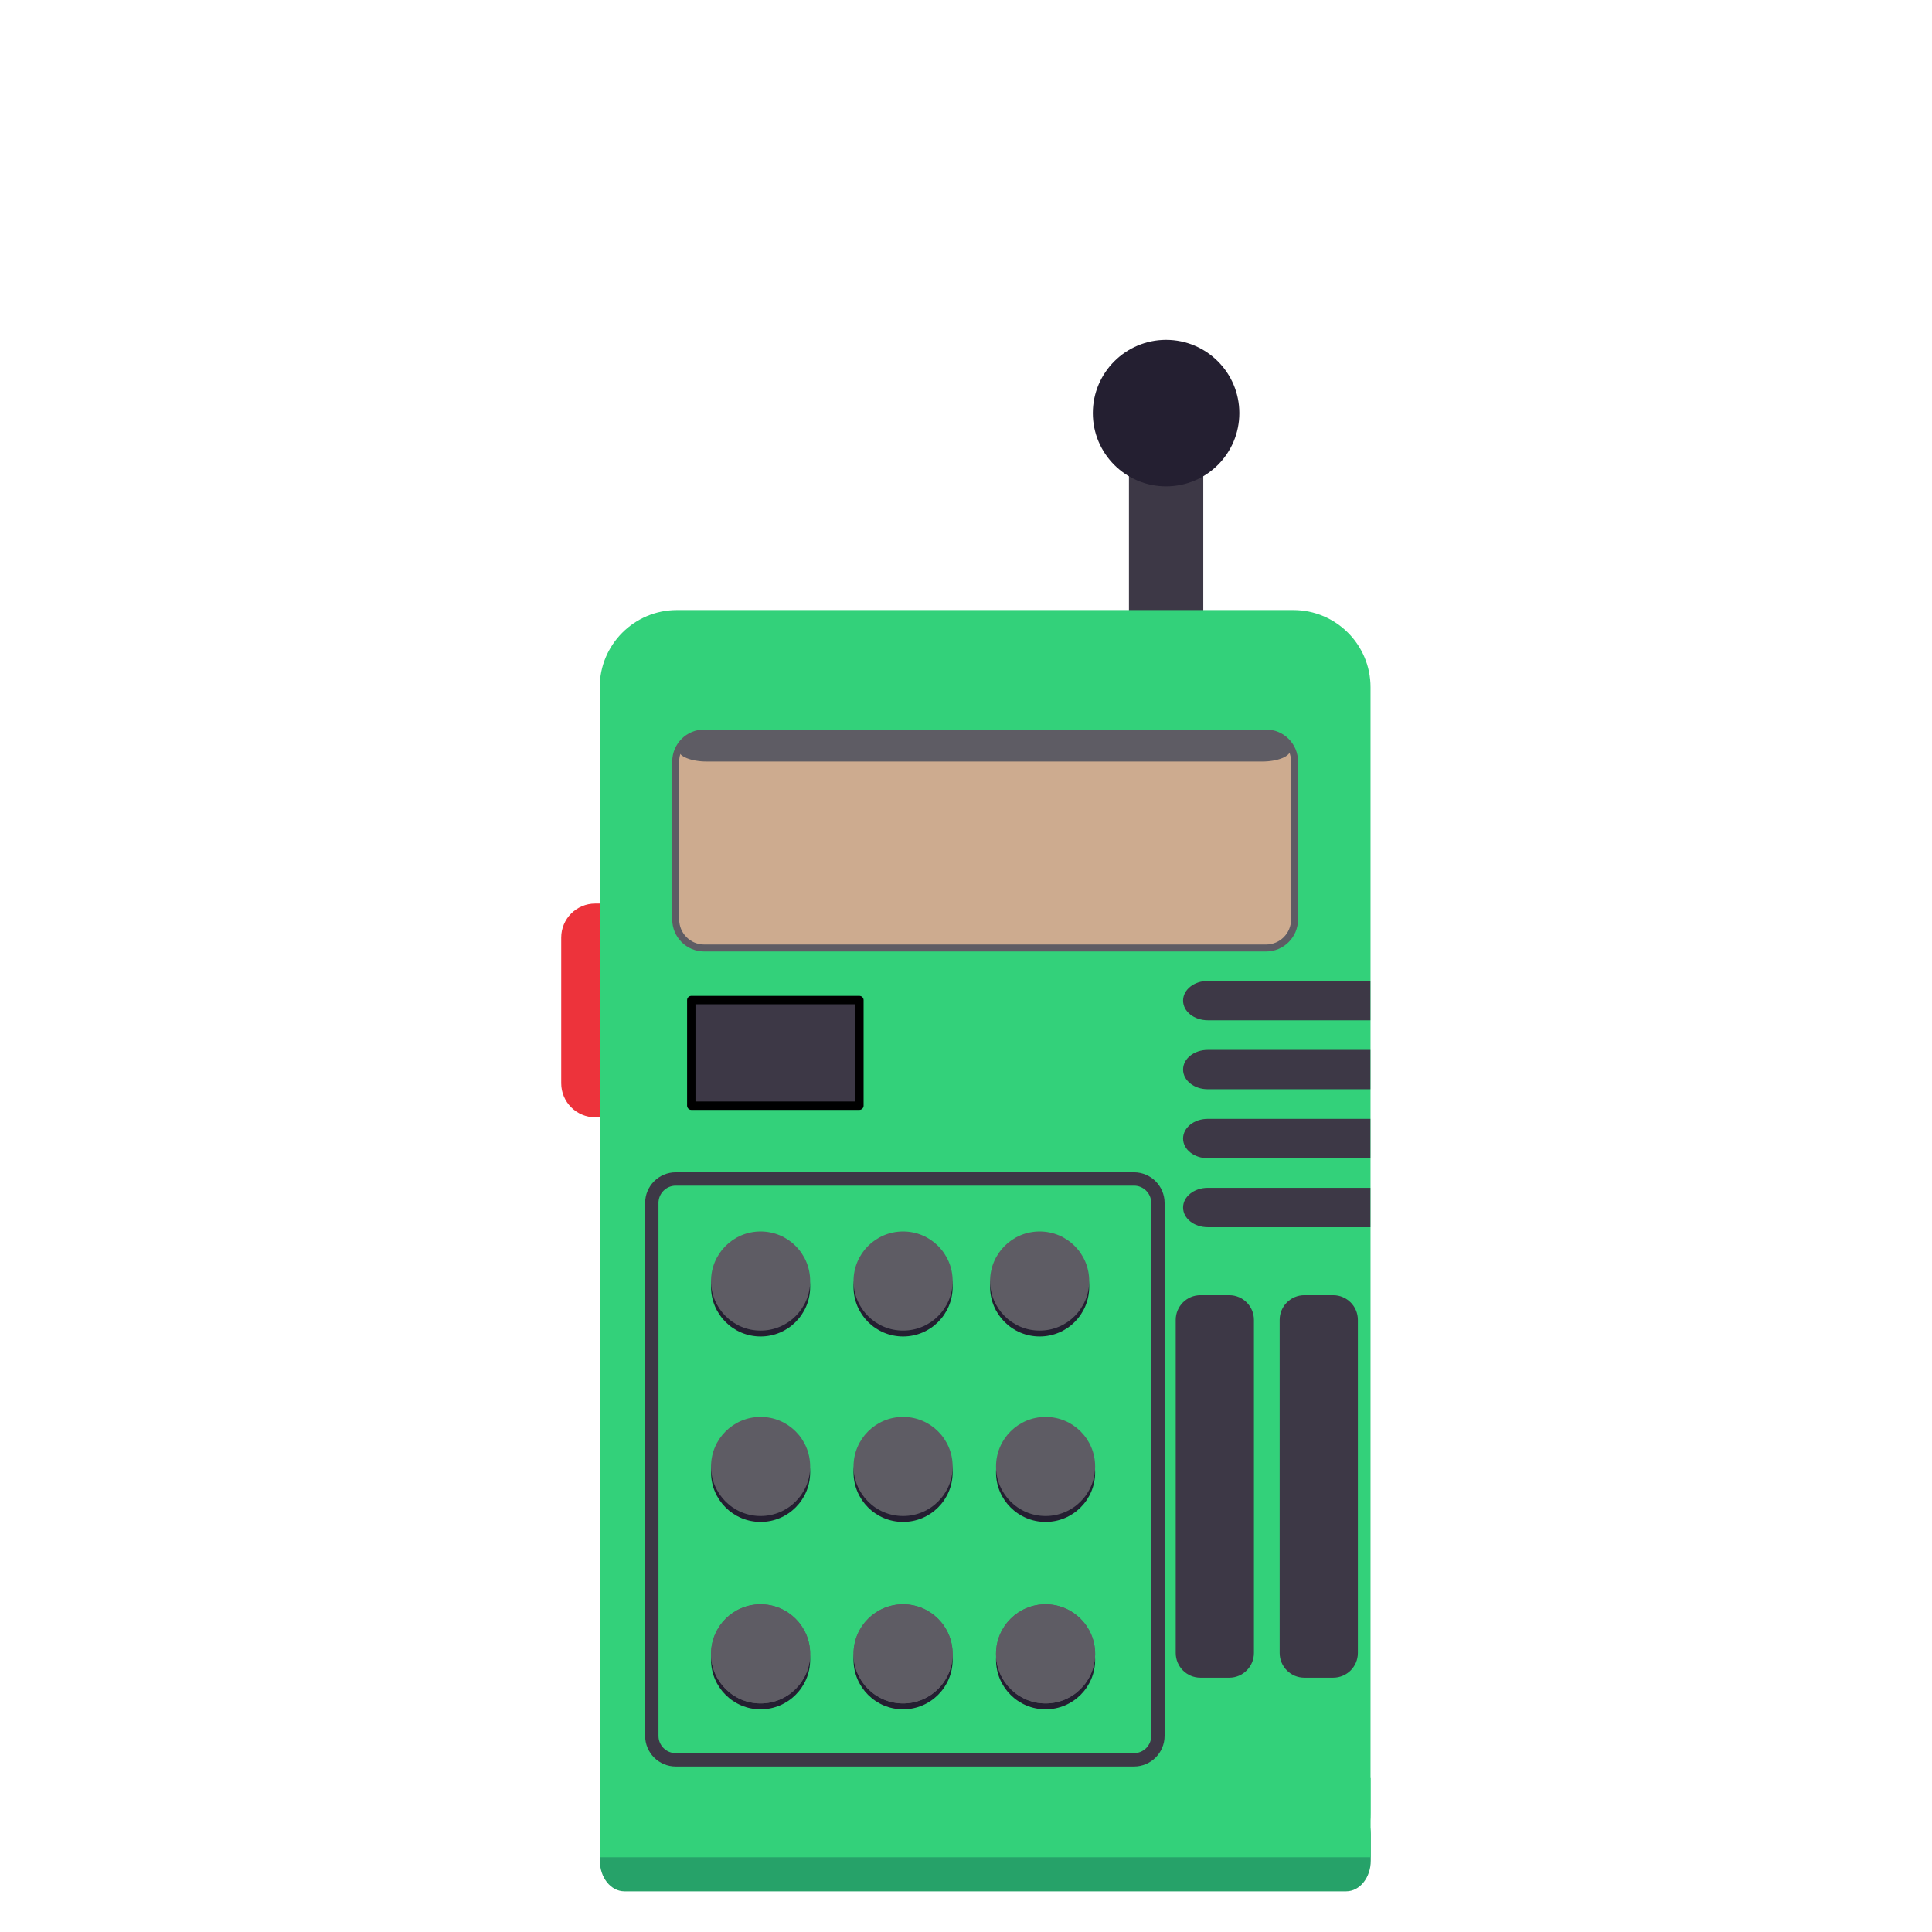
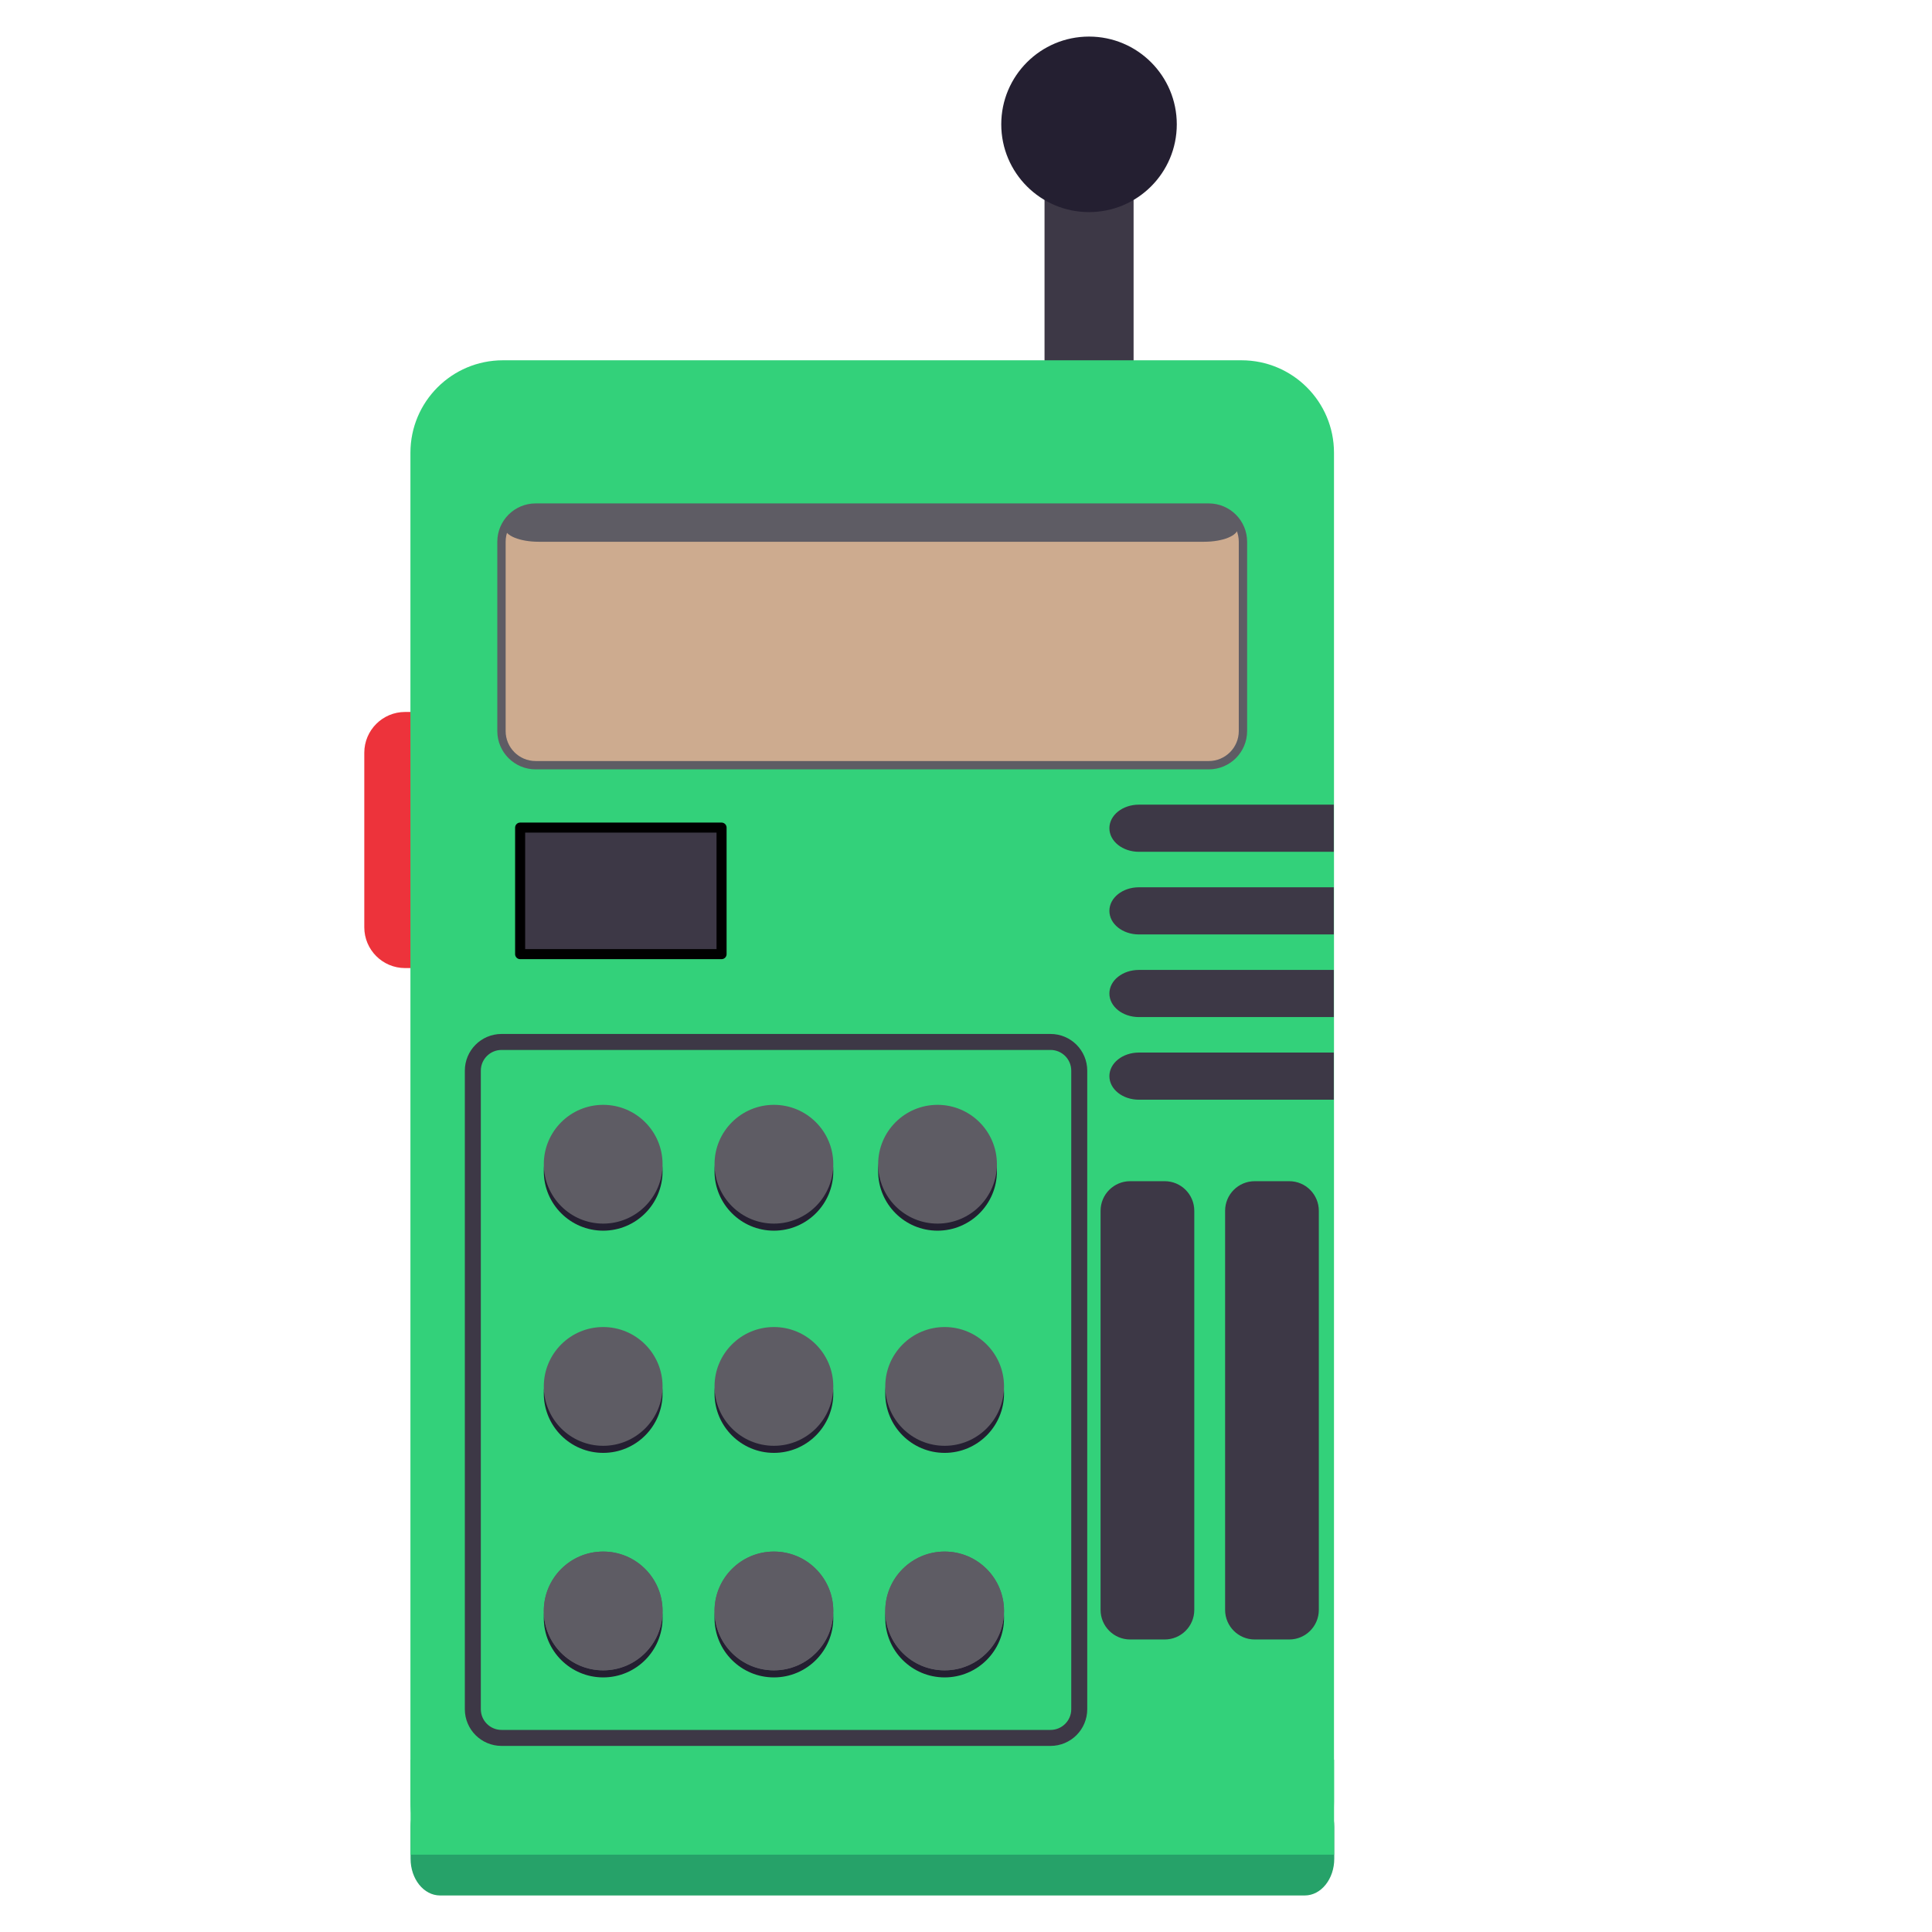
- <svg xmlns="http://www.w3.org/2000/svg" xmlns:xlink="http://www.w3.org/1999/xlink" width="128" height="128" viewBox="0 0 33.867 33.867" version="1.1" id="svg1">
+ <svg xmlns="http://www.w3.org/2000/svg" width="128" height="128" viewBox="0 0 33.867 33.867" version="1.1" id="svg1">
  <defs id="defs1">
-     <linearGradient id="linearGradient11">
-       <stop style="stop-color:#ed333b;stop-opacity:1;" offset="0" id="stop11" />
-       <stop style="stop-color:#c061cb;stop-opacity:1;" offset="1" id="stop12" />
-     </linearGradient>
-     <linearGradient xlink:href="#linearGradient11" id="linearGradient12" x1="26.392" y1="5.984" x2="32.483" y2="5.984" gradientUnits="userSpaceOnUse" gradientTransform="translate(-35.42118,23.19258)" />
    <clipPath clipPathUnits="userSpaceOnUse" id="clipPath40">
      <g id="g40" transform="rotate(90)">
        <path id="path40" style="fill:#62a0ea;stroke:#000000;stroke-width:0.047;stroke-linecap:round;stroke-linejoin:round" transform="matrix(1.263047,0.1587233,-0.1587233,1.263047,-4.816538,-8.721542)" d="m 26.455,6.556 c -0.258,0.229 -0.401,0.456 -0.39,0.628 0.011,0.171 0.176,0.287 0.414,0.234 0.238,-0.053 0.55,-0.276 0.844,-0.421 0.294,-0.145 0.57,-0.211 0.899,-0.167 0.329,0.045 0.712,0.2 0.968,0.167 C 29.446,6.963 29.576,6.741 29.46,6.52 29.344,6.3 28.983,6.082 28.609,5.973 28.235,5.863 27.848,5.863 27.467,5.979 27.087,6.095 26.713,6.326 26.455,6.556 Z m 0.348,1.608 c -0.229,0.203 -0.355,0.404 -0.345,0.556 0.01,0.152 0.156,0.254 0.367,0.207 0.211,-0.047 0.487,-0.245 0.748,-0.373 0.26,-0.128 0.505,-0.187 0.797,-0.148 0.292,0.039 0.631,0.178 0.858,0.148 0.227,-0.03 0.341,-0.227 0.239,-0.422 C 29.363,7.937 29.044,7.744 28.712,7.647 28.381,7.551 28.038,7.55 27.7,7.653 27.363,7.756 27.031,7.961 26.803,8.164 Z m 0.414,1.572 c -0.185,0.164 -0.287,0.327 -0.279,0.45 0.008,0.123 0.126,0.206 0.297,0.168 0.171,-0.038 0.394,-0.198 0.605,-0.302 0.211,-0.104 0.409,-0.152 0.645,-0.12 0.236,0.032 0.511,0.144 0.695,0.12 0.184,-0.024 0.276,-0.184 0.193,-0.342 -0.083,-0.158 -0.342,-0.315 -0.61,-0.393 -0.268,-0.078 -0.546,-0.078 -0.819,0.005 -0.273,0.083 -0.541,0.249 -0.727,0.414 z" />
      </g>
    </clipPath>
    <clipPath clipPathUnits="userSpaceOnUse" id="clipPath6">
      <rect style="fill:none;fill-opacity:1;stroke:none;stroke-width:0.055;stroke-linecap:round;stroke-linejoin:round;stroke-dasharray:none" id="rect6" width="4.346" height="8.681" x="23.584" y="14.548" display="none" />
      <path id="lpe_path-effect6" style="fill:none;fill-opacity:1;stroke:none;stroke-width:0.055;stroke-linecap:round;stroke-linejoin:round;stroke-dasharray:none" class="powerclip" d="M 15.301,11.515 H 32.006 V 25.832 H 15.301 Z m 8.283,3.033 v 8.681 h 4.346 v -8.681 z" />
    </clipPath>
  </defs>
-   <rect style="fill:url(#linearGradient12);stroke-width:0.047;stroke-linejoin:bevel" id="rect5" width="6.091" height="4.915" x="-9.029" y="26.719" transform="rotate(-90,-5.675983,3.164058)" clip-path="url(#clipPath40)" />
  <g id="layer4">
-     <g id="g42" transform="translate(0.4378948,0.6799971)">
+     <g id="g42" transform="matrix(1.198169,0,0,1.198169,-4.876951,-5.682798)">
      <rect style="fill:#ed333b;fill-opacity:1;stroke:none;stroke-width:0.122;stroke-linecap:round;stroke-linejoin:round;stroke-dasharray:none" id="rect48" width="2.067" height="3.747" x="9.4" y="15.159" rx="0.597" />
      <rect style="fill:#3d3846;stroke-width:0.04;stroke-linejoin:bevel" id="rect3" width="1.303" height="6.12" x="19.352" y="7.109" />
      <circle style="fill:#241f31;stroke-width:0.047;stroke-linejoin:bevel" id="path3" cx="20.003" cy="6.562" r="1.284" />
      <rect style="fill:#33d17a;stroke:none;stroke-width:0.257;stroke-linecap:round;stroke-linejoin:round" id="rect1" width="13.512" height="22.442" x="10.075" y="10.014" ry="1.353" rx="1.353" />
      <rect style="fill:#26a269;fill-opacity:1;stroke:none;stroke-width:0.348;stroke-linecap:round;stroke-linejoin:round" id="rect2" width="13.514" height="1.541" x="10.077" y="30.933" rx="0.431" ry="0.538" />
      <rect style="fill:none;stroke:#3d3846;stroke-width:0.234;stroke-linecap:round;stroke-linejoin:round" id="rect4" width="8.872" height="10.182" x="10.988" y="19.987" rx="0.42" />
      <rect style="fill:#33d17a;fill-opacity:1;stroke:none;stroke-width:0.206;stroke-linecap:round;stroke-linejoin:round" id="rect27" width="13.511" height="1.389" x="10.077" y="30.488" rx="0" ry="0" />
      <g id="g30" transform="matrix(1.216809,0,0,1.216809,-3.185059,-1.234096)">
        <circle style="fill:#241f31;fill-opacity:1;stroke:none;stroke-width:0.26;stroke-linecap:round;stroke-linejoin:round" id="path29" cx="13.215" cy="18.995" r="0.714" />
        <circle style="fill:#5e5c64;fill-opacity:1;stroke:none;stroke-width:0.253;stroke-linecap:round;stroke-linejoin:round" id="path30" cx="13.215" cy="18.91" r="0.714" />
      </g>
      <g id="g31" transform="matrix(1.216809,0,0,1.216809,-3.185059,2.016743)">
        <circle style="fill:#241f31;fill-opacity:1;stroke:none;stroke-width:0.26;stroke-linecap:round;stroke-linejoin:round" id="circle30" cx="13.215" cy="18.995" r="0.714" />
        <circle style="fill:#5e5c64;fill-opacity:1;stroke:none;stroke-width:0.253;stroke-linecap:round;stroke-linejoin:round" id="circle31" cx="13.215" cy="18.91" r="0.714" />
      </g>
      <g id="g33" transform="matrix(1.216809,0,0,1.216809,-3.185059,5.301628)">
        <circle style="fill:#241f31;fill-opacity:1;stroke:none;stroke-width:0.26;stroke-linecap:round;stroke-linejoin:round" id="circle32" cx="13.215" cy="18.995" r="0.714" />
        <circle style="fill:#5e5c64;fill-opacity:1;stroke:none;stroke-width:0.253;stroke-linecap:round;stroke-linejoin:round" id="circle33" cx="13.215" cy="18.91" r="0.714" />
        <circle style="fill:#5e5c64;fill-opacity:1;stroke:none;stroke-width:0.253;stroke-linecap:round;stroke-linejoin:round" id="circle42" cx="13.215" cy="18.91" r="0.714" />
      </g>
      <g id="g35" transform="matrix(1.216809,0,0,1.216809,-0.687214,-1.234096)">
        <circle style="fill:#241f31;fill-opacity:1;stroke:none;stroke-width:0.26;stroke-linecap:round;stroke-linejoin:round" id="circle34" cx="13.215" cy="18.995" r="0.714" />
        <circle style="fill:#5e5c64;fill-opacity:1;stroke:none;stroke-width:0.253;stroke-linecap:round;stroke-linejoin:round" id="circle35" cx="13.215" cy="18.91" r="0.714" />
      </g>
      <g id="g37" transform="matrix(1.216809,0,0,1.216809,1.706554,-1.234096)">
        <circle style="fill:#241f31;fill-opacity:1;stroke:none;stroke-width:0.26;stroke-linecap:round;stroke-linejoin:round" id="circle36" cx="13.215" cy="18.995" r="0.714" />
        <circle style="fill:#5e5c64;fill-opacity:1;stroke:none;stroke-width:0.253;stroke-linecap:round;stroke-linejoin:round" id="circle37" cx="13.215" cy="18.91" r="0.714" />
      </g>
      <g id="g39" transform="matrix(1.216809,0,0,1.216809,-0.687214,2.016743)">
        <circle style="fill:#241f31;fill-opacity:1;stroke:none;stroke-width:0.26;stroke-linecap:round;stroke-linejoin:round" id="circle38" cx="13.215" cy="18.995" r="0.714" />
        <circle style="fill:#5e5c64;fill-opacity:1;stroke:none;stroke-width:0.253;stroke-linecap:round;stroke-linejoin:round" id="circle39" cx="13.215" cy="18.91" r="0.714" />
      </g>
      <g id="g41" transform="matrix(1.216809,0,0,1.216809,1.810631,2.016743)">
        <circle style="fill:#241f31;fill-opacity:1;stroke:none;stroke-width:0.26;stroke-linecap:round;stroke-linejoin:round" id="circle40" cx="13.215" cy="18.995" r="0.714" />
        <circle style="fill:#5e5c64;fill-opacity:1;stroke:none;stroke-width:0.253;stroke-linecap:round;stroke-linejoin:round" id="circle41" cx="13.215" cy="18.91" r="0.714" />
      </g>
      <g id="g45" transform="matrix(1.216809,0,0,1.216809,-0.687214,5.301628)">
        <circle style="fill:#241f31;fill-opacity:1;stroke:none;stroke-width:0.26;stroke-linecap:round;stroke-linejoin:round" id="circle43" cx="13.215" cy="18.995" r="0.714" />
        <circle style="fill:#5e5c64;fill-opacity:1;stroke:none;stroke-width:0.253;stroke-linecap:round;stroke-linejoin:round" id="circle44" cx="13.215" cy="18.91" r="0.714" />
        <circle style="fill:#5e5c64;fill-opacity:1;stroke:none;stroke-width:0.253;stroke-linecap:round;stroke-linejoin:round" id="circle45" cx="13.215" cy="18.91" r="0.714" />
      </g>
      <g id="g48" transform="matrix(1.216809,0,0,1.216809,1.810631,5.301628)">
        <circle style="fill:#241f31;fill-opacity:1;stroke:none;stroke-width:0.26;stroke-linecap:round;stroke-linejoin:round" id="circle46" cx="13.215" cy="18.995" r="0.714" />
        <circle style="fill:#5e5c64;fill-opacity:1;stroke:none;stroke-width:0.253;stroke-linecap:round;stroke-linejoin:round" id="circle47" cx="13.215" cy="18.91" r="0.714" />
        <circle style="fill:#5e5c64;fill-opacity:1;stroke:none;stroke-width:0.253;stroke-linecap:round;stroke-linejoin:round" id="circle48" cx="13.215" cy="18.91" r="0.714" />
      </g>
      <rect style="fill:#3d3846;stroke:none;stroke-width:0.253;stroke-linecap:round;stroke-linejoin:round" id="rect49" width="6.705" height="1.371" x="22.024" y="-21.543" rx="0.433" transform="rotate(90)" />
      <rect style="fill:#3d3846;stroke:none;stroke-width:0.253;stroke-linecap:round;stroke-linejoin:round" id="rect50" width="6.705" height="1.371" x="22.024" y="-23.365" rx="0.433" transform="rotate(90)" />
      <rect style="fill:#cdab8f;fill-opacity:1;stroke:#5e5c64;stroke-width:0.122;stroke-linecap:round;stroke-linejoin:round;stroke-dasharray:none" id="rect51" width="10.848" height="3.769" x="11.407" y="12.169" rx="0.5" ry="0.5" />
      <rect style="fill:#5e5c64;fill-opacity:1;stroke:none;stroke-width:0.077;stroke-linecap:round;stroke-linejoin:round;stroke-dasharray:none" id="rect52" width="10.726" height="0.486" x="11.456" y="12.183" rx="0.494" ry="0.201" />
      <rect style="fill:#3d3846;stroke:#000000;stroke-width:0.147;stroke-linecap:round;stroke-linejoin:round;stroke-dasharray:none" id="rect42" width="2.947" height="1.851" x="11.68" y="16.851" />
      <rect style="fill:#000000;fill-opacity:0;stroke:none;stroke-width:0.047;stroke-linecap:round;stroke-linejoin:round" id="rect43" width="2.947" height="1.851" x="11.386" y="16.868" />
      <g id="g1" clip-path="url(#clipPath6)">
        <path style="fill:#3d3846;stroke:none;stroke-width:0.179;stroke-linecap:round;stroke-linejoin:round" id="rect46" width="6.705" height="0.691" x="20.301" y="17.724" rx="0.433" d="m 20.734,17.724 h 5.839 c 0.24,0 0.433,0.154 0.433,0.345 0,0.191 -0.193,0.345 -0.433,0.345 h -5.839 c -0.24,0 -0.433,-0.154 -0.433,-0.345 0,-0.191 0.193,-0.345 0.433,-0.345 z" />
        <path style="fill:#3d3846;stroke:none;stroke-width:0.179;stroke-linecap:round;stroke-linejoin:round" id="rect53" width="6.705" height="0.691" x="20.301" y="16.515" rx="0.433" d="m 20.734,16.515 h 5.839 c 0.24,0 0.433,0.154 0.433,0.345 0,0.191 -0.193,0.345 -0.433,0.345 h -5.839 c -0.24,0 -0.433,-0.154 -0.433,-0.345 0,-0.191 0.193,-0.345 0.433,-0.345 z" />
        <path style="fill:#3d3846;stroke:none;stroke-width:0.179;stroke-linecap:round;stroke-linejoin:round" id="rect54" width="6.705" height="0.691" x="20.301" y="18.933" rx="0.433" d="m 20.734,18.933 h 5.839 c 0.24,0 0.433,0.154 0.433,0.345 0,0.191 -0.193,0.345 -0.433,0.345 h -5.839 c -0.24,0 -0.433,-0.154 -0.433,-0.345 0,-0.191 0.193,-0.345 0.433,-0.345 z" />
        <path style="fill:#3d3846;stroke:none;stroke-width:0.179;stroke-linecap:round;stroke-linejoin:round" id="rect55" width="6.705" height="0.691" x="20.301" y="20.142" rx="0.433" d="m 20.734,20.142 h 5.839 c 0.24,0 0.433,0.154 0.433,0.345 0,0.191 -0.193,0.345 -0.433,0.345 h -5.839 c -0.24,0 -0.433,-0.154 -0.433,-0.345 0,-0.191 0.193,-0.345 0.433,-0.345 z" />
      </g>
    </g>
  </g>
</svg>
